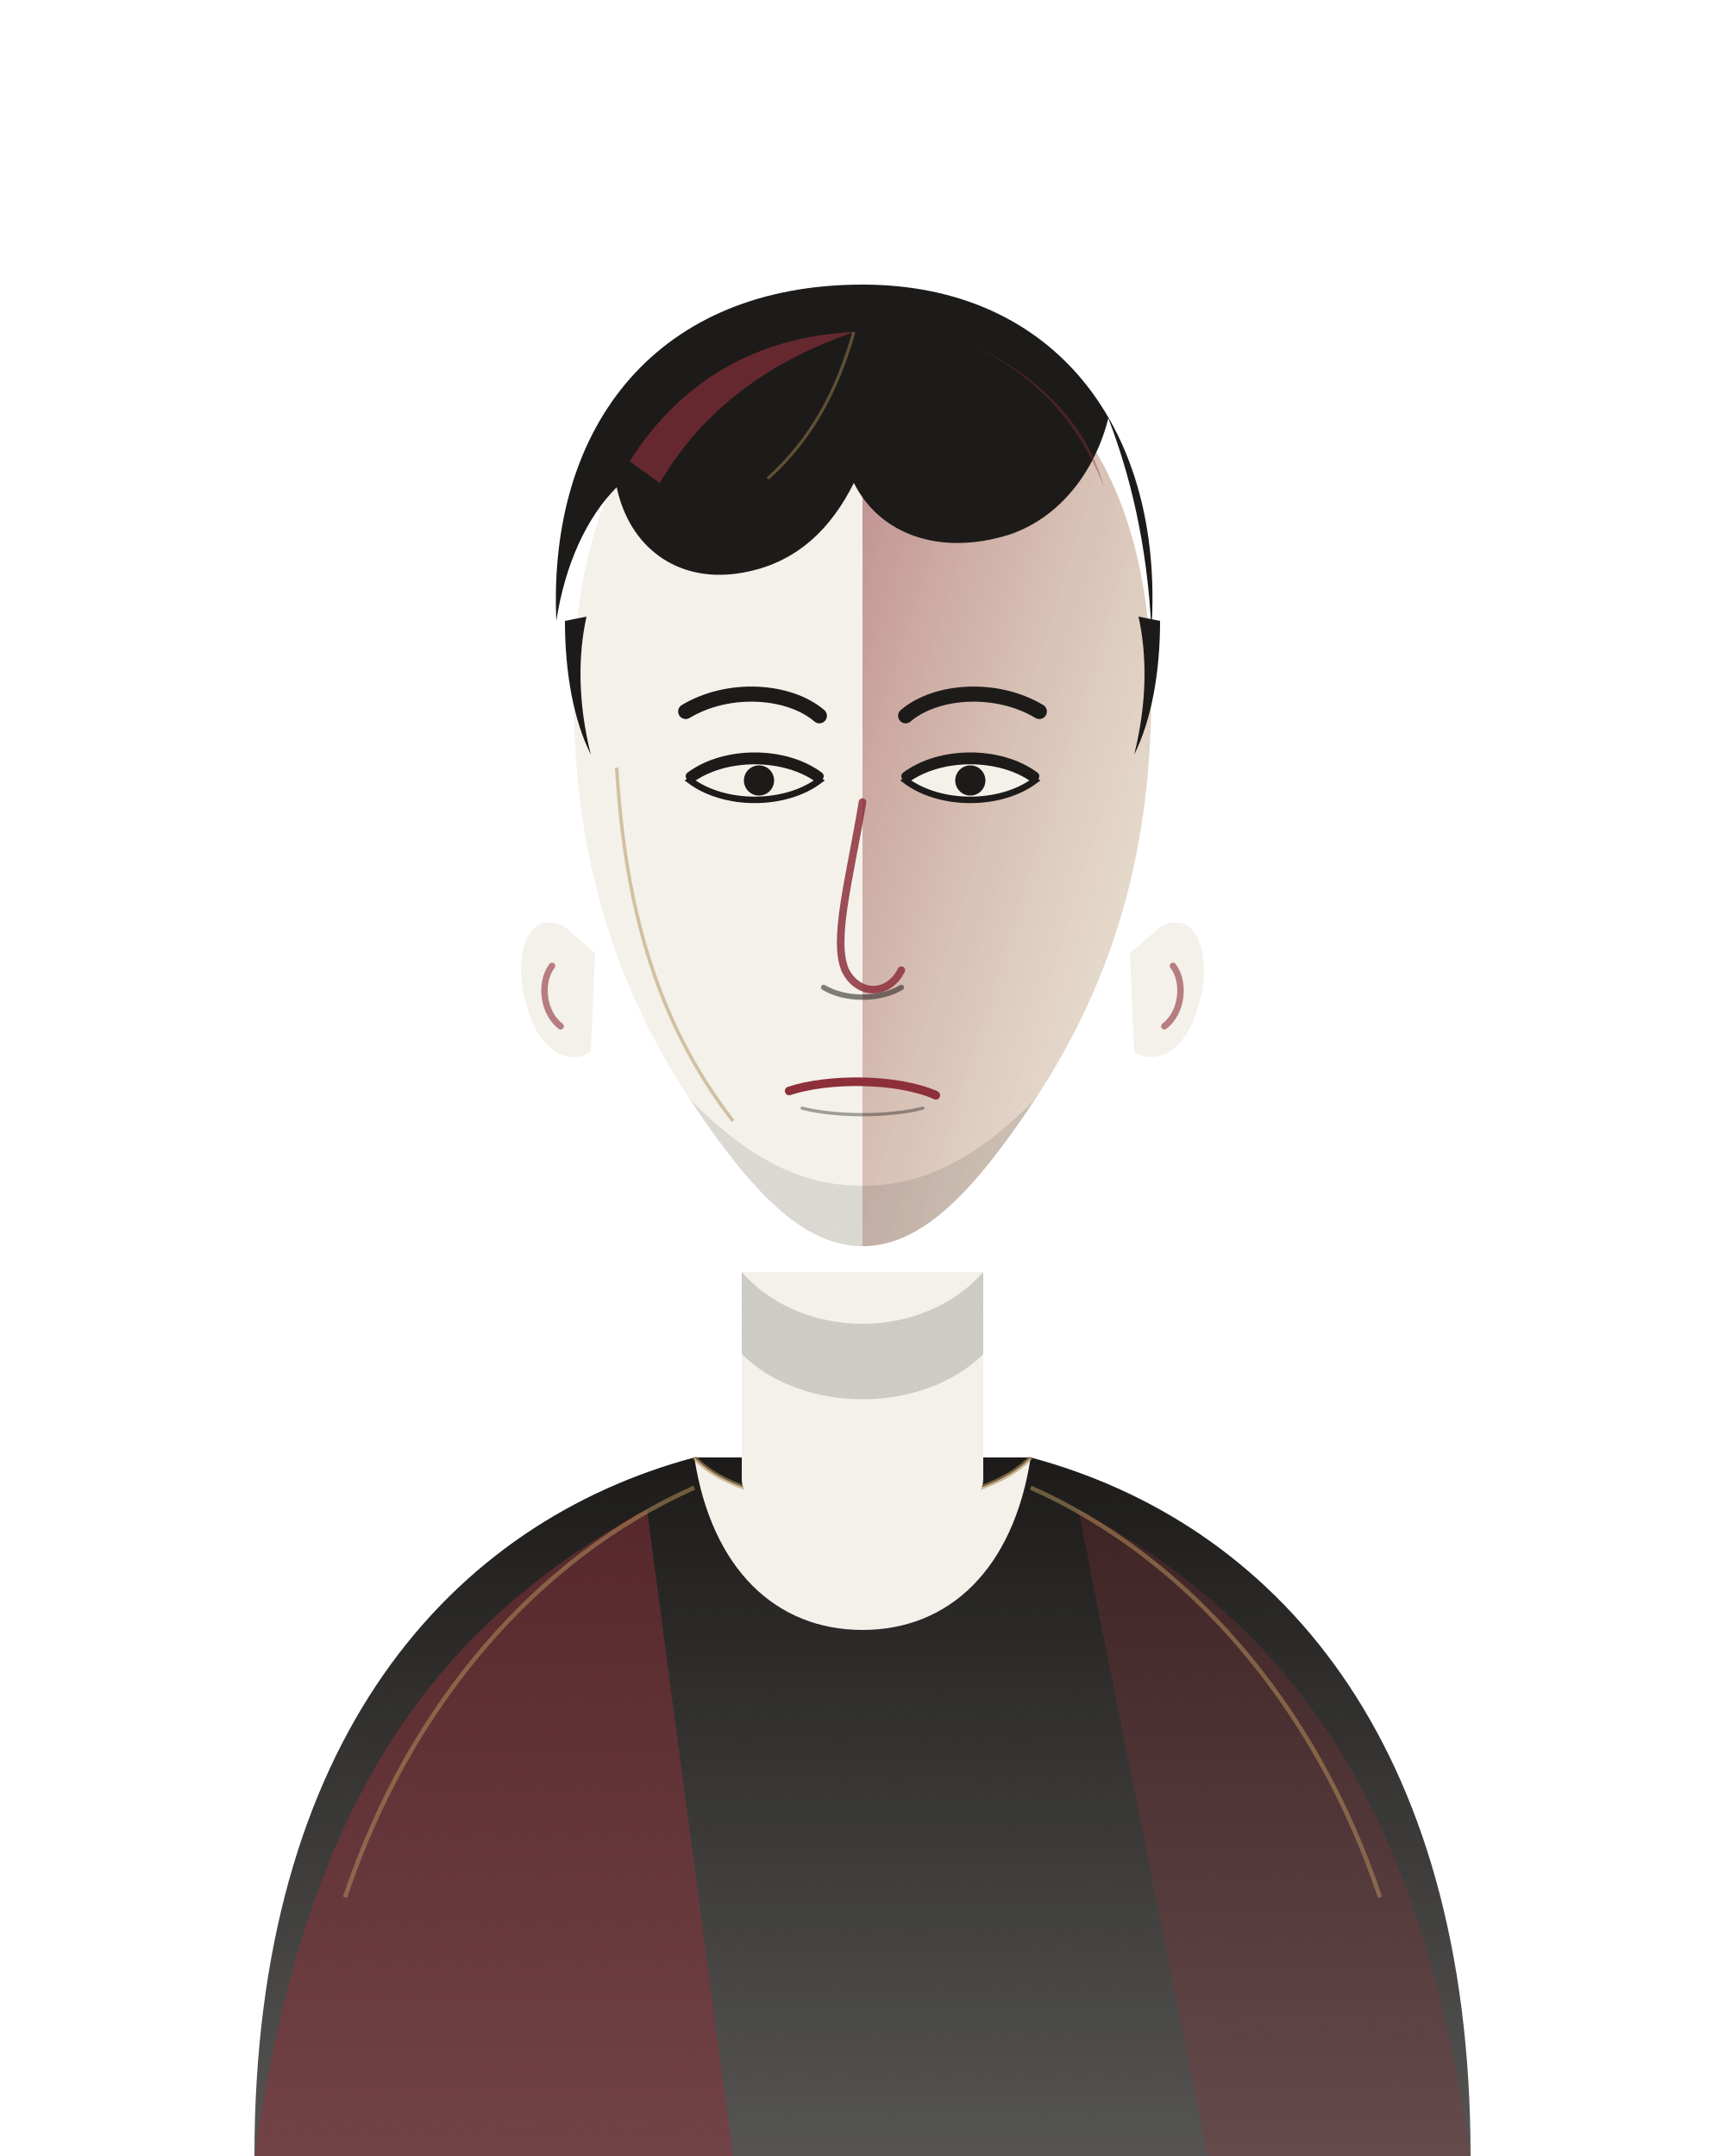
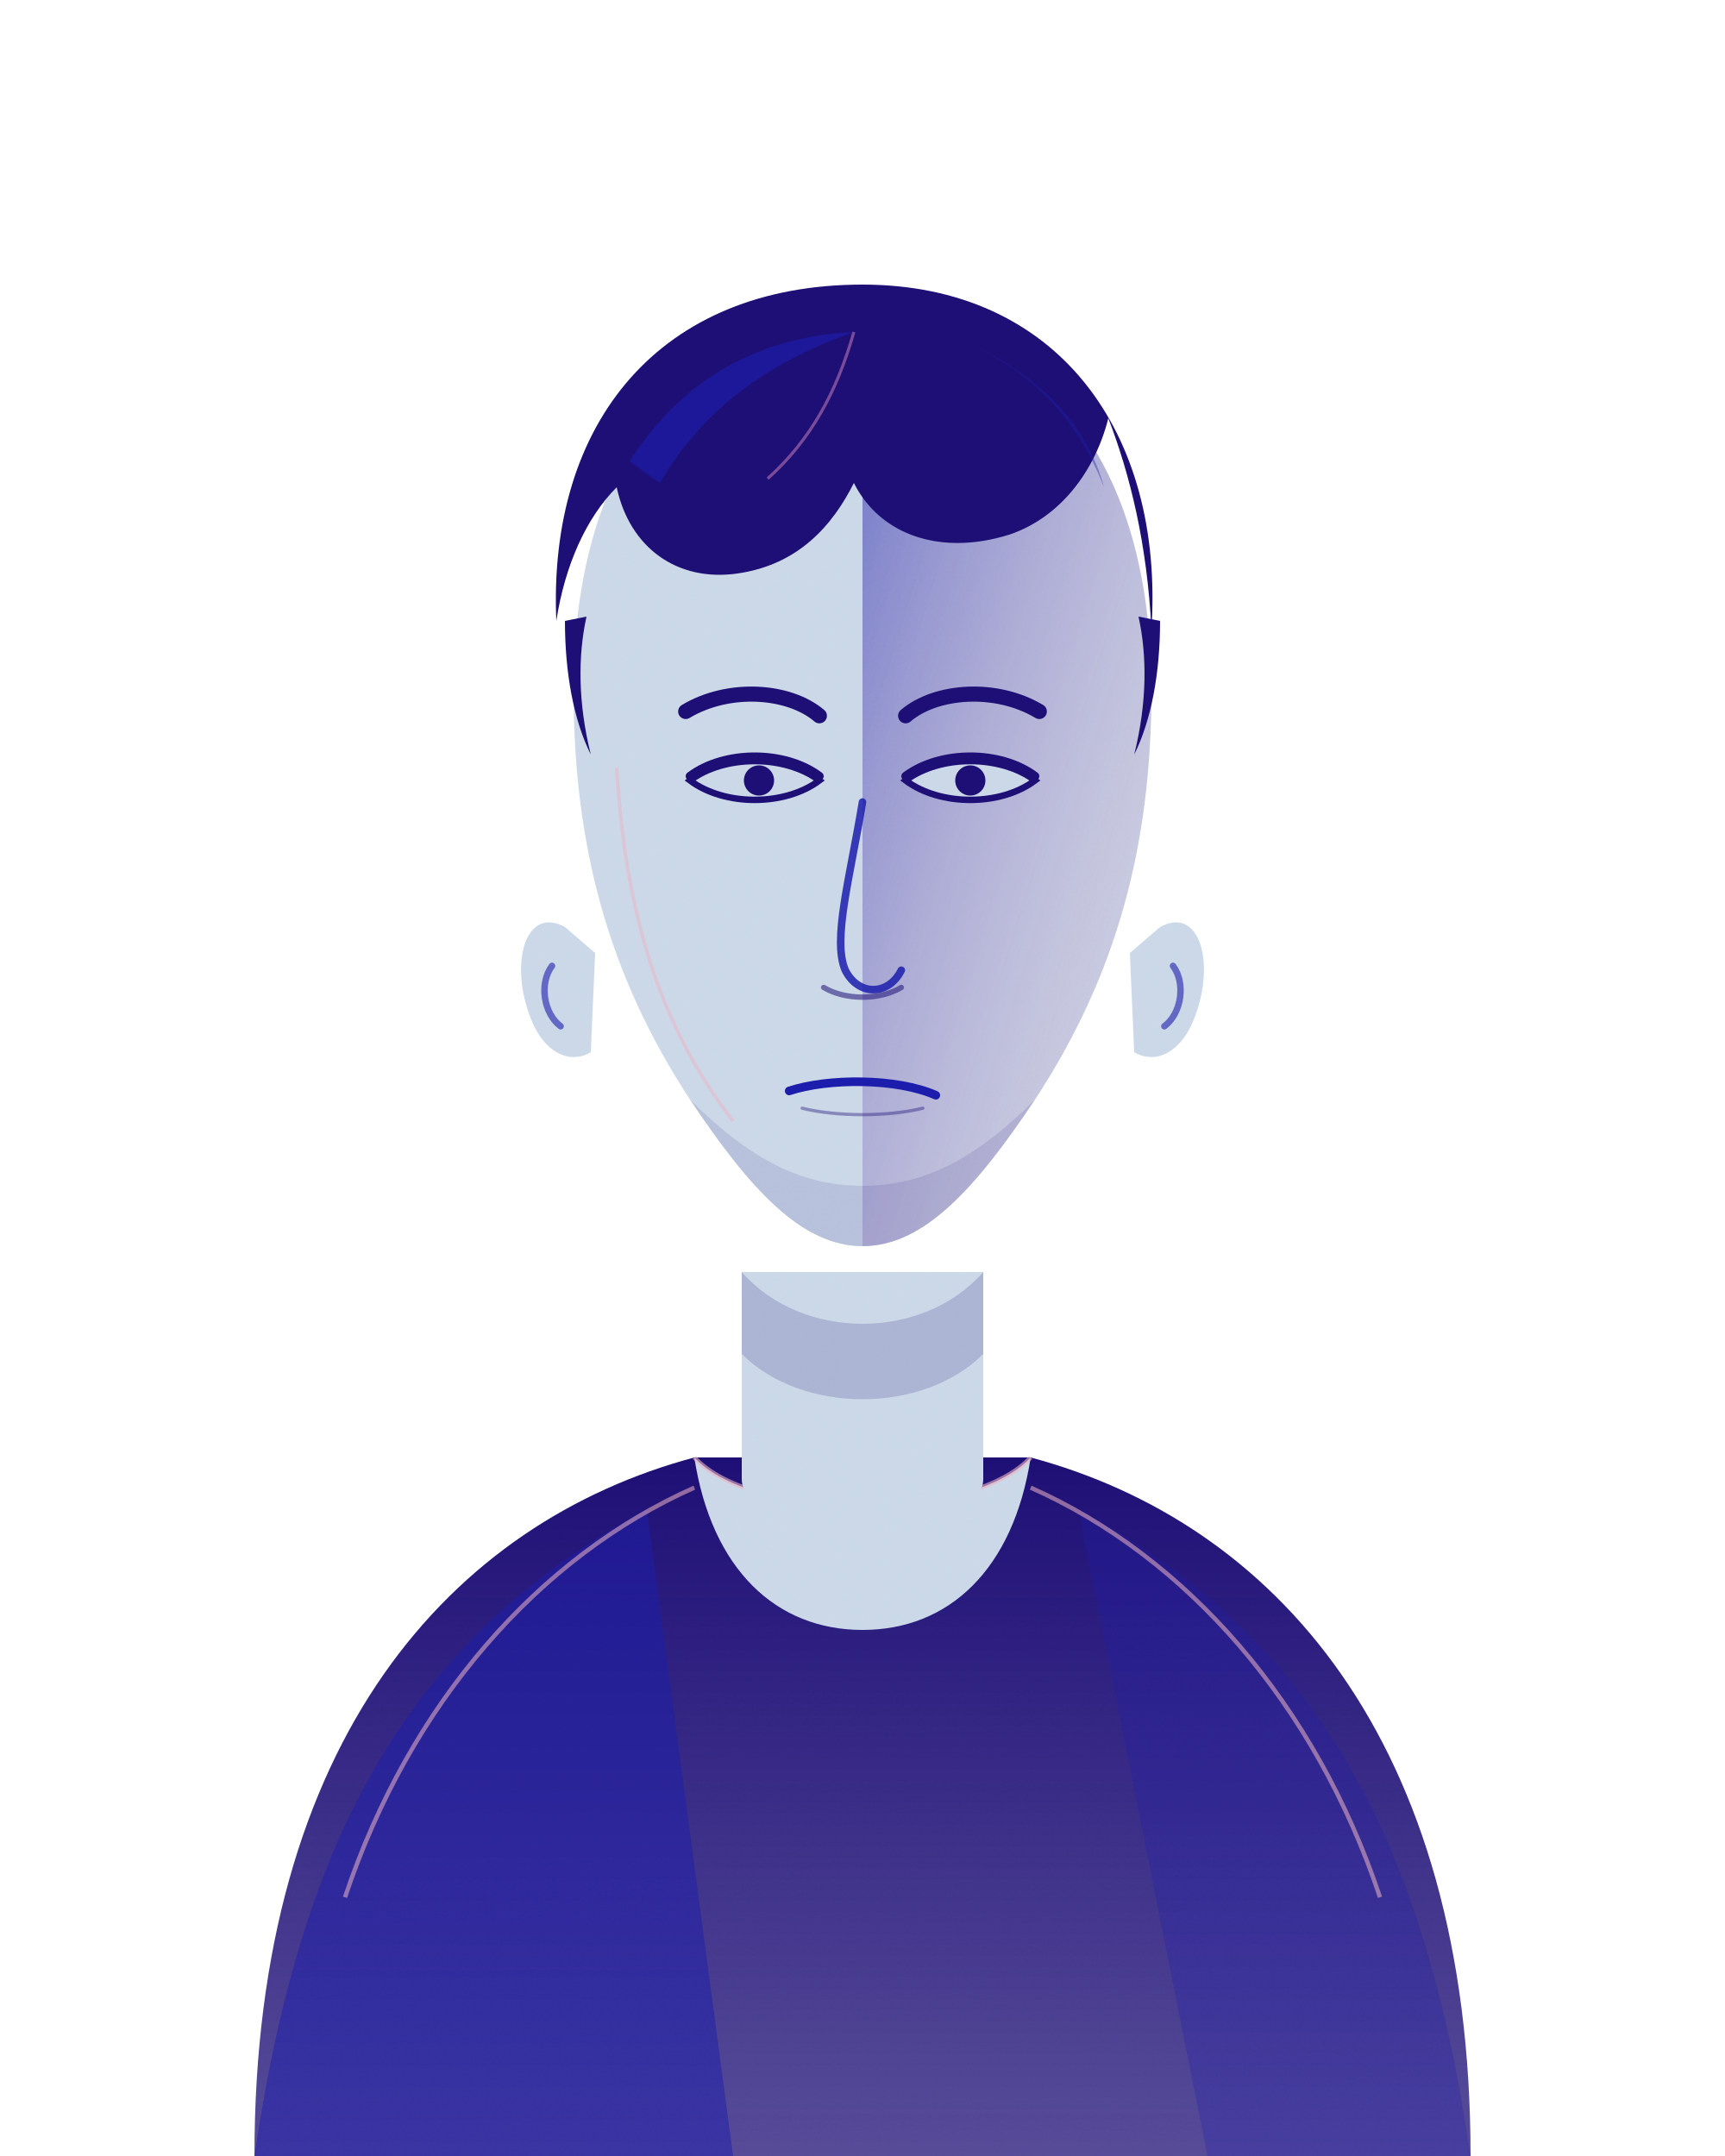
<svg xmlns="http://www.w3.org/2000/svg" viewBox="0 0 800 1000" width="800" height="1000" role="img" aria-label="Illustrated portrait of a young Indonesian technology enthusiast in a dark crew-neck shirt">
  <defs>
    <filter id="grain" x="0" y="0" width="100%" height="100%">
      <feTurbulence type="fractalNoise" baseFrequency="0.85" numOctaves="3" stitchTiles="stitch" result="noise" />
      <feColorMatrix in="noise" type="saturate" values="0" />
    </filter>
    <linearGradient id="oxbloodLight" x1="0" y1="0" x2="1" y2="1">
-       <stop offset="0" stop-color="#8C2F39" />
-       <stop offset="1" stop-color="#B08D57" stop-opacity="0.18" />
+       <stop offset="0" stop-color="#1C1DAB" />
+       <stop offset="1" stop-color="#EBB2C3" stop-opacity="0.18" />
    </linearGradient>
    <linearGradient id="inkSoft" x1="0" y1="0" x2="0" y2="1">
-       <stop offset="0" stop-color="#1C1B19" />
-       <stop offset="1" stop-color="#1C1B19" stop-opacity="0.75" />
+       <stop offset="0" stop-color="#1E0F75" />
+       <stop offset="1" stop-color="#1E0F75" stop-opacity="0.75" />
    </linearGradient>
    <clipPath id="bodyClip">
      <path d="M118 1000 C118 806 210 706 322 676 L478 676 C590 706 682 806 682 1000 Z" />
    </clipPath>
  </defs>
  <g>
    <path d="M118 1000 C118 806 210 706 322 676 L478 676 C590 706 682 806 682 1000 Z" fill="url(#inkSoft)" />
    <g clip-path="url(#bodyClip)">
-       <path d="M118 1000 C140 850 190 760 300 700 L340 1000 Z" fill="#8C2F39" opacity="0.5" />
-       <path d="M500 700 C610 760 660 850 682 1000 L560 1000 Z" fill="#8C2F39" opacity="0.28" />
-       <path d="M322 690 C250 722 190 790 160 880" fill="none" stroke="#B08D57" stroke-width="2" opacity="0.55" />
-       <path d="M478 690 C550 722 610 790 640 880" fill="none" stroke="#B08D57" stroke-width="2" opacity="0.55" />
+       <path d="M118 1000 C140 850 190 760 300 700 L340 1000 Z" fill="#1C1DAB" opacity="0.5" />
+       <path d="M500 700 C610 760 660 850 682 1000 L560 1000 Z" fill="#1C1DAB" opacity="0.28" />
+       <path d="M322 690 C250 722 190 790 160 880" fill="none" stroke="#EBB2C3" stroke-width="2" opacity="0.55" />
+       <path d="M478 690 C550 722 610 790 640 880" fill="none" stroke="#EBB2C3" stroke-width="2" opacity="0.55" />
    </g>
-     <path d="M322 676 C350 706 450 706 478 676 C470 728 440 756 400 756 C360 756 330 728 322 676 Z" fill="#F4F1EA" />
-     <path d="M322 676 C350 706 450 706 478 676" fill="none" stroke="#B08D57" stroke-width="2" opacity="0.6" />
-     <path d="M344 590 L344 686 C344 716 456 716 456 686 L456 590 Z" fill="#F4F1EA" />
-     <path d="M344 590 C372 622 428 622 456 590 L456 628 C428 656 372 656 344 628 Z" fill="#1C1B19" opacity="0.18" />
+     <path d="M322 676 C350 706 450 706 478 676 C470 728 440 756 400 756 C360 756 330 728 322 676 Z" fill="#CBD8E8" />
+     <path d="M322 676 C350 706 450 706 478 676" fill="none" stroke="#EBB2C3" stroke-width="2" opacity="0.6" />
+     <path d="M344 590 L344 686 C344 716 456 716 456 686 L456 590 Z" fill="#CBD8E8" />
+     <path d="M344 590 C372 622 428 622 456 590 L456 628 C428 656 372 656 344 628 Z" fill="#1E0F75" opacity="0.18" />
  </g>
  <g>
-     <path d="M262 430 C244 420 236 446 246 472 C252 488 264 494 274 488 L276 442 Z" fill="#F4F1EA" />
-     <path d="M538 430 C556 420 564 446 554 472 C548 488 536 494 526 488 L524 442 Z" fill="#F4F1EA" />
-     <path d="M256 448 C250 456 252 470 260 476" fill="none" stroke="#8C2F39" stroke-width="3" opacity="0.6" stroke-linecap="round" />
-     <path d="M544 448 C550 456 548 470 540 476" fill="none" stroke="#8C2F39" stroke-width="3" opacity="0.6" stroke-linecap="round" />
-     <path d="M400 150 C316 150 266 214 266 320 C266 392 282 452 320 510 C348 552 372 578 400 578 C428 578 452 552 480 510 C518 452 534 392 534 320 C534 214 484 150 400 150 Z" fill="#F4F1EA" />
+     <path d="M262 430 C244 420 236 446 246 472 C252 488 264 494 274 488 L276 442 Z" fill="#CBD8E8" />
+     <path d="M538 430 C556 420 564 446 554 472 C548 488 536 494 526 488 L524 442 Z" fill="#CBD8E8" />
+     <path d="M256 448 C250 456 252 470 260 476" fill="none" stroke="#1C1DAB" stroke-width="3" opacity="0.6" stroke-linecap="round" />
+     <path d="M544 448 C550 456 548 470 540 476" fill="none" stroke="#1C1DAB" stroke-width="3" opacity="0.6" stroke-linecap="round" />
+     <path d="M400 150 C316 150 266 214 266 320 C266 392 282 452 320 510 C348 552 372 578 400 578 C428 578 452 552 480 510 C518 452 534 392 534 320 C534 214 484 150 400 150 Z" fill="#CBD8E8" />
    <path d="M400 150 C484 150 534 214 534 320 C534 392 518 452 480 510 C452 552 428 578 400 578 Z" fill="url(#oxbloodLight)" opacity="0.55" />
-     <path d="M320 510 C348 552 372 578 400 578 C428 578 452 552 480 510 C452 538 428 550 400 550 C372 550 348 538 320 510 Z" fill="#1C1B19" opacity="0.12" />
-     <path d="M286 356 C290 424 306 476 340 520" fill="none" stroke="#B08D57" stroke-width="1.6" opacity="0.5" />
-     <path d="M318 330 C338 318 366 320 380 332" fill="none" stroke="#1C1B19" stroke-width="7" stroke-linecap="round" />
-     <path d="M420 332 C434 320 462 318 482 330" fill="none" stroke="#1C1B19" stroke-width="7" stroke-linecap="round" />
-     <path d="M320 362 C336 350 364 350 380 362 C364 374 336 374 320 362 Z" fill="#F4F1EA" stroke="#1C1B19" stroke-width="3" />
-     <circle cx="352" cy="362" r="7" fill="#1C1B19" />
-     <path d="M420 362 C436 350 464 350 480 362 C464 374 436 374 420 362 Z" fill="#F4F1EA" stroke="#1C1B19" stroke-width="3" />
-     <circle cx="450" cy="362" r="7" fill="#1C1B19" />
-     <path d="M320 360 C336 348 364 348 380 360" fill="none" stroke="#1C1B19" stroke-width="4" stroke-linecap="round" />
-     <path d="M420 360 C436 348 464 348 480 360" fill="none" stroke="#1C1B19" stroke-width="4" stroke-linecap="round" />
-     <path d="M400 372 C394 408 386 436 392 450 C398 462 412 462 418 450" fill="none" stroke="#8C2F39" stroke-width="3.5" stroke-linecap="round" stroke-linejoin="round" opacity="0.85" />
-     <path d="M382 458 C392 464 408 464 418 458" fill="none" stroke="#1C1B19" stroke-width="2.5" stroke-linecap="round" opacity="0.55" />
-     <path d="M366 506 C384 500 416 500 434 508" fill="none" stroke="#8C2F39" stroke-width="4" stroke-linecap="round" />
-     <path d="M372 514 C388 518 412 518 428 514" fill="none" stroke="#1C1B19" stroke-width="1.5" stroke-linecap="round" opacity="0.4" />
-     <path d="M400 132 C306 132 254 196 258 288 C262 262 272 240 286 226 C292 254 314 270 342 266 C370 262 386 244 396 224 C408 248 436 258 468 248 C492 240 508 218 514 194 C524 220 532 252 534 292 C540 200 490 132 400 132 Z" fill="#1C1B19" />
-     <path d="M292 214 C316 176 352 156 396 154 C356 168 326 190 306 224 Z" fill="#8C2F39" opacity="0.65" />
-     <path d="M446 158 C480 172 504 196 512 226 C498 190 474 170 446 158 Z" fill="#8C2F39" opacity="0.4" />
-     <path d="M396 154 C388 182 376 204 356 222" fill="none" stroke="#B08D57" stroke-width="1.4" opacity="0.45" />
-     <path d="M262 288 C262 312 266 334 274 350 C268 326 268 304 272 286 Z" fill="#1C1B19" />
-     <path d="M538 288 C538 312 534 334 526 350 C532 326 532 304 528 286 Z" fill="#1C1B19" />
+     <path d="M320 510 C348 552 372 578 400 578 C428 578 452 552 480 510 C452 538 428 550 400 550 C372 550 348 538 320 510 Z" fill="#1E0F75" opacity="0.12" />
+     <path d="M286 356 C290 424 306 476 340 520" fill="none" stroke="#EBB2C3" stroke-width="1.6" opacity="0.5" />
+     <path d="M318 330 C338 318 366 320 380 332" fill="none" stroke="#1E0F75" stroke-width="7" stroke-linecap="round" />
+     <path d="M420 332 C434 320 462 318 482 330" fill="none" stroke="#1E0F75" stroke-width="7" stroke-linecap="round" />
+     <path d="M320 362 C336 350 364 350 380 362 C364 374 336 374 320 362 Z" fill="#CBD8E8" stroke="#1E0F75" stroke-width="3" />
+     <circle cx="352" cy="362" r="7" fill="#1E0F75" />
+     <path d="M420 362 C436 350 464 350 480 362 C464 374 436 374 420 362 Z" fill="#CBD8E8" stroke="#1E0F75" stroke-width="3" />
+     <circle cx="450" cy="362" r="7" fill="#1E0F75" />
+     <path d="M320 360 C336 348 364 348 380 360" fill="none" stroke="#1E0F75" stroke-width="4" stroke-linecap="round" />
+     <path d="M420 360 C436 348 464 348 480 360" fill="none" stroke="#1E0F75" stroke-width="4" stroke-linecap="round" />
+     <path d="M400 372 C394 408 386 436 392 450 C398 462 412 462 418 450" fill="none" stroke="#1C1DAB" stroke-width="3.5" stroke-linecap="round" stroke-linejoin="round" opacity="0.85" />
+     <path d="M382 458 C392 464 408 464 418 458" fill="none" stroke="#1E0F75" stroke-width="2.5" stroke-linecap="round" opacity="0.55" />
+     <path d="M366 506 C384 500 416 500 434 508" fill="none" stroke="#1C1DAB" stroke-width="4" stroke-linecap="round" />
+     <path d="M372 514 C388 518 412 518 428 514" fill="none" stroke="#1E0F75" stroke-width="1.5" stroke-linecap="round" opacity="0.4" />
+     <path d="M400 132 C306 132 254 196 258 288 C262 262 272 240 286 226 C292 254 314 270 342 266 C370 262 386 244 396 224 C408 248 436 258 468 248 C492 240 508 218 514 194 C524 220 532 252 534 292 C540 200 490 132 400 132 Z" fill="#1E0F75" />
+     <path d="M292 214 C316 176 352 156 396 154 C356 168 326 190 306 224 Z" fill="#1C1DAB" opacity="0.65" />
+     <path d="M446 158 C480 172 504 196 512 226 C498 190 474 170 446 158 Z" fill="#1C1DAB" opacity="0.4" />
+     <path d="M396 154 C388 182 376 204 356 222" fill="none" stroke="#E793C6" stroke-width="1.4" opacity="0.45" />
+     <path d="M262 288 C262 312 266 334 274 350 C268 326 268 304 272 286 Z" fill="#1E0F75" />
+     <path d="M538 288 C538 312 534 334 526 350 C532 326 532 304 528 286 Z" fill="#1E0F75" />
  </g>
-   <rect x="0" y="0" width="800" height="1000" fill="#F4F1EA" filter="url(#grain)" opacity="0.04" style="mix-blend-mode:overlay" />
+   <rect x="0" y="0" width="800" height="1000" fill="#CBD8E8" filter="url(#grain)" opacity="0.04" style="mix-blend-mode:overlay" />
</svg>
